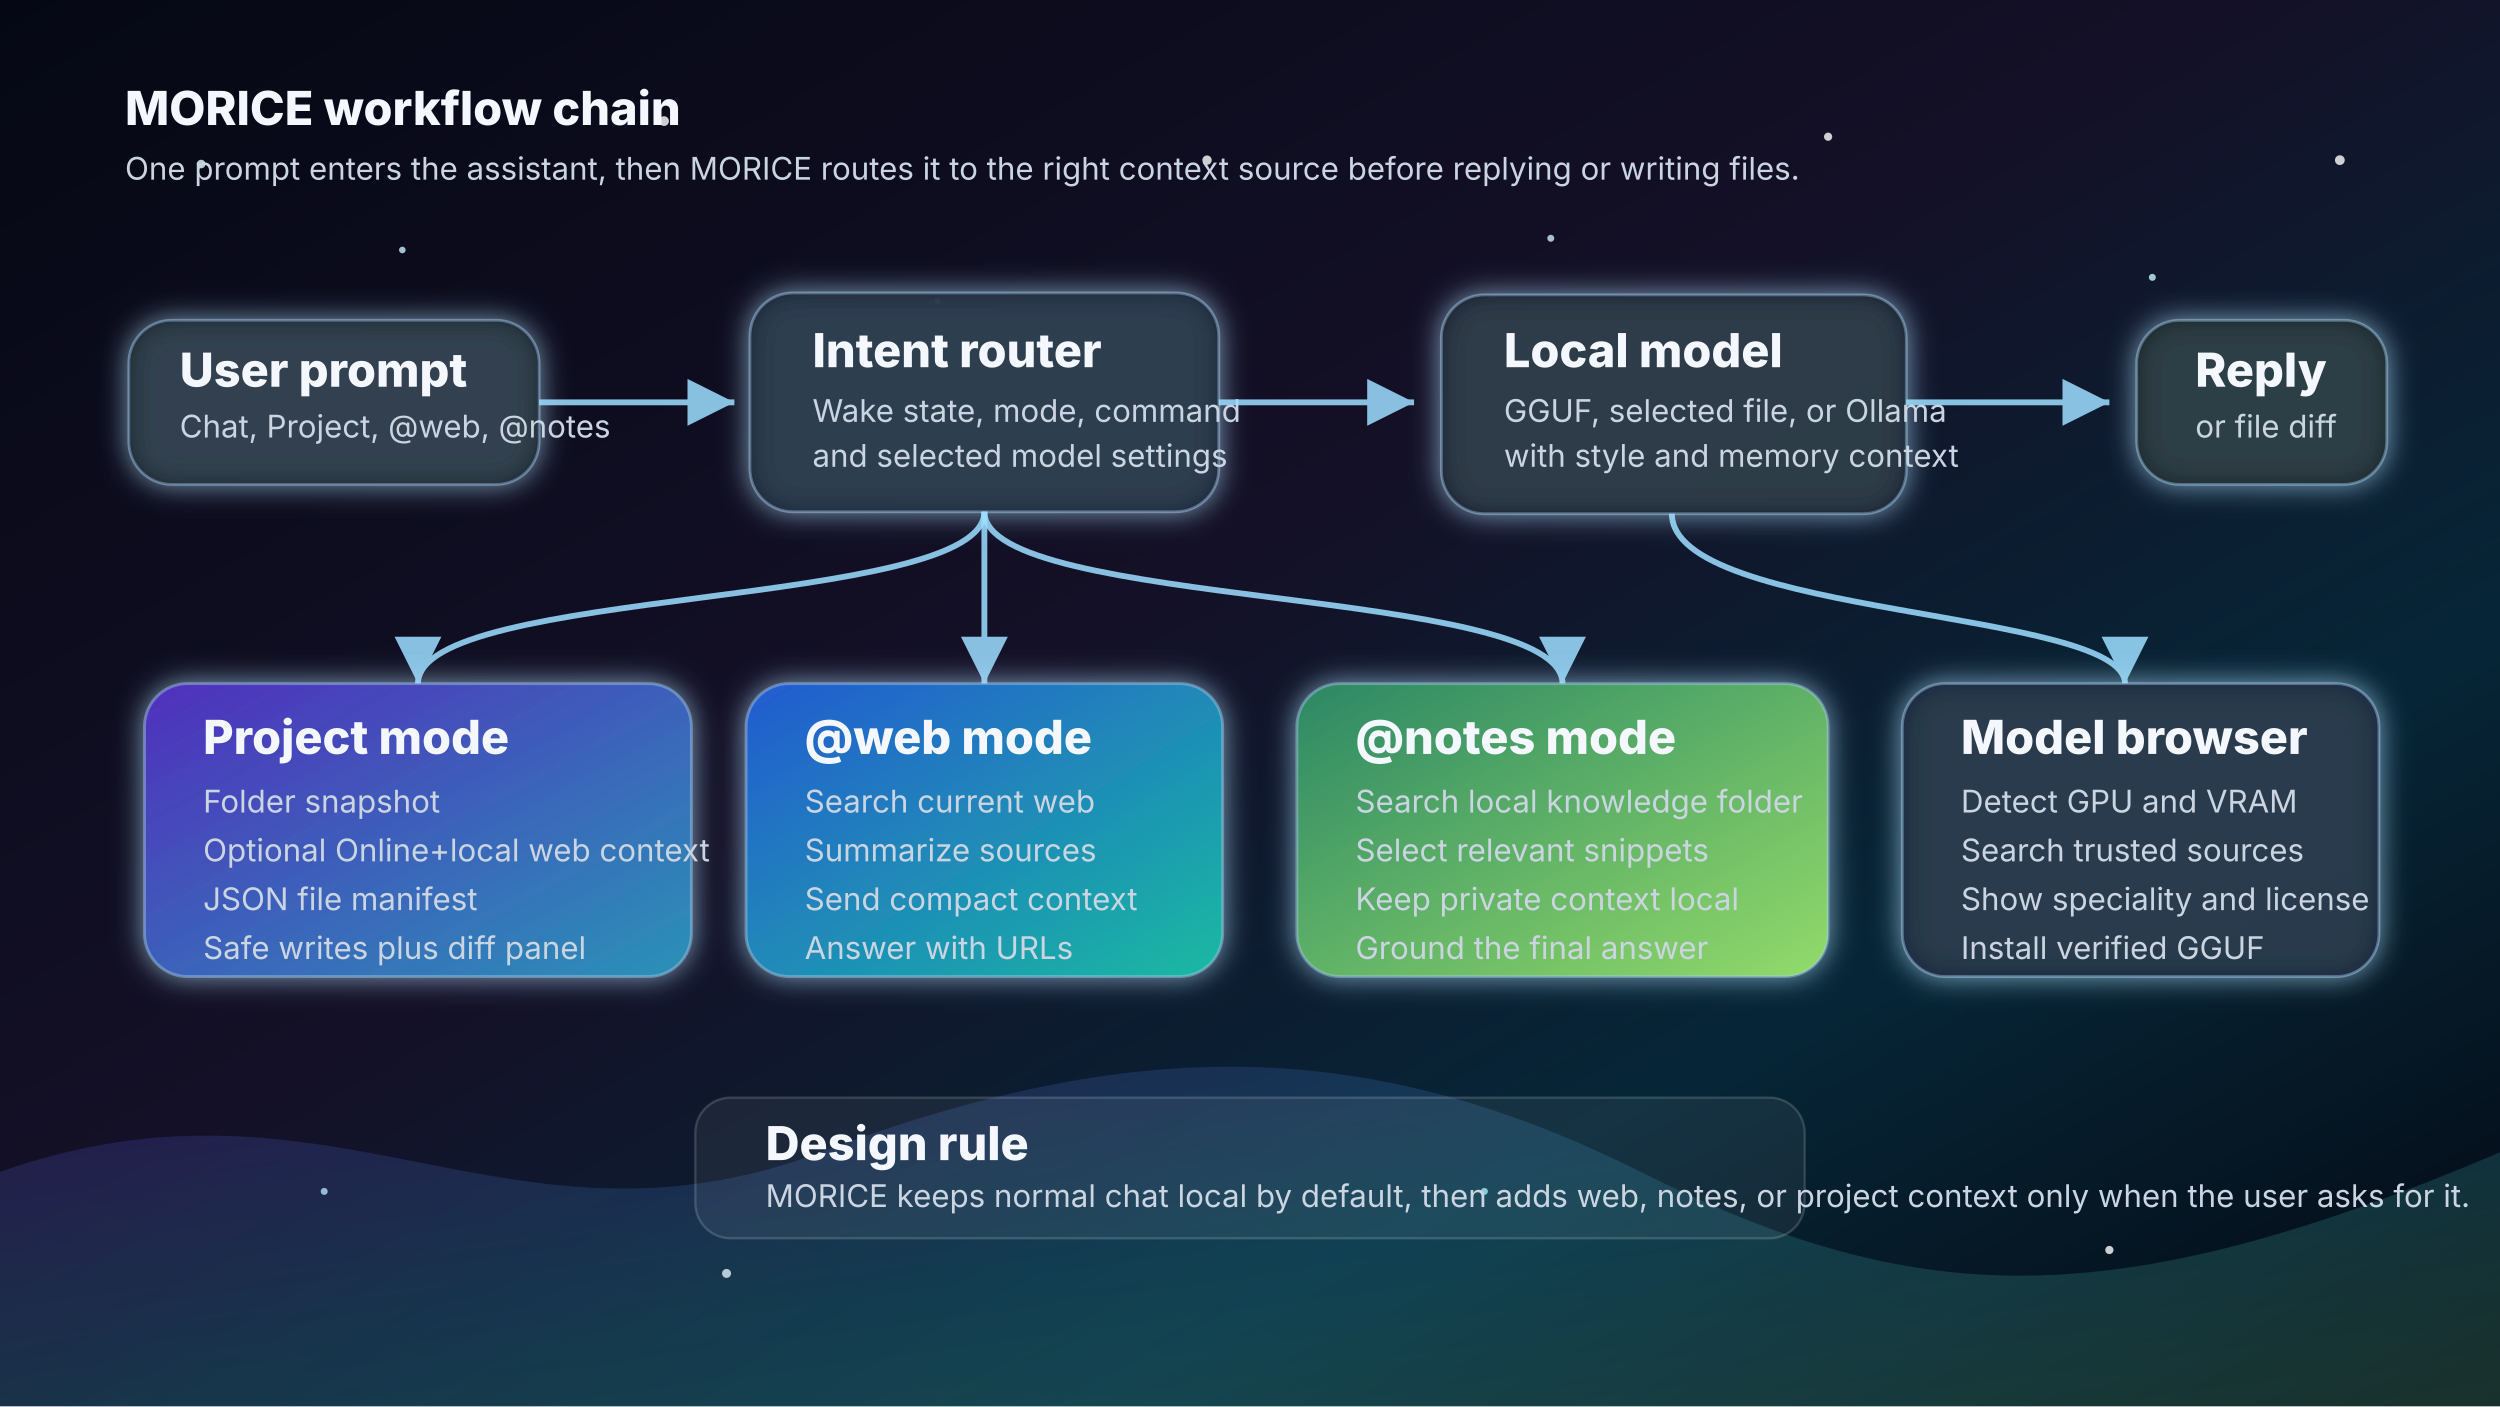
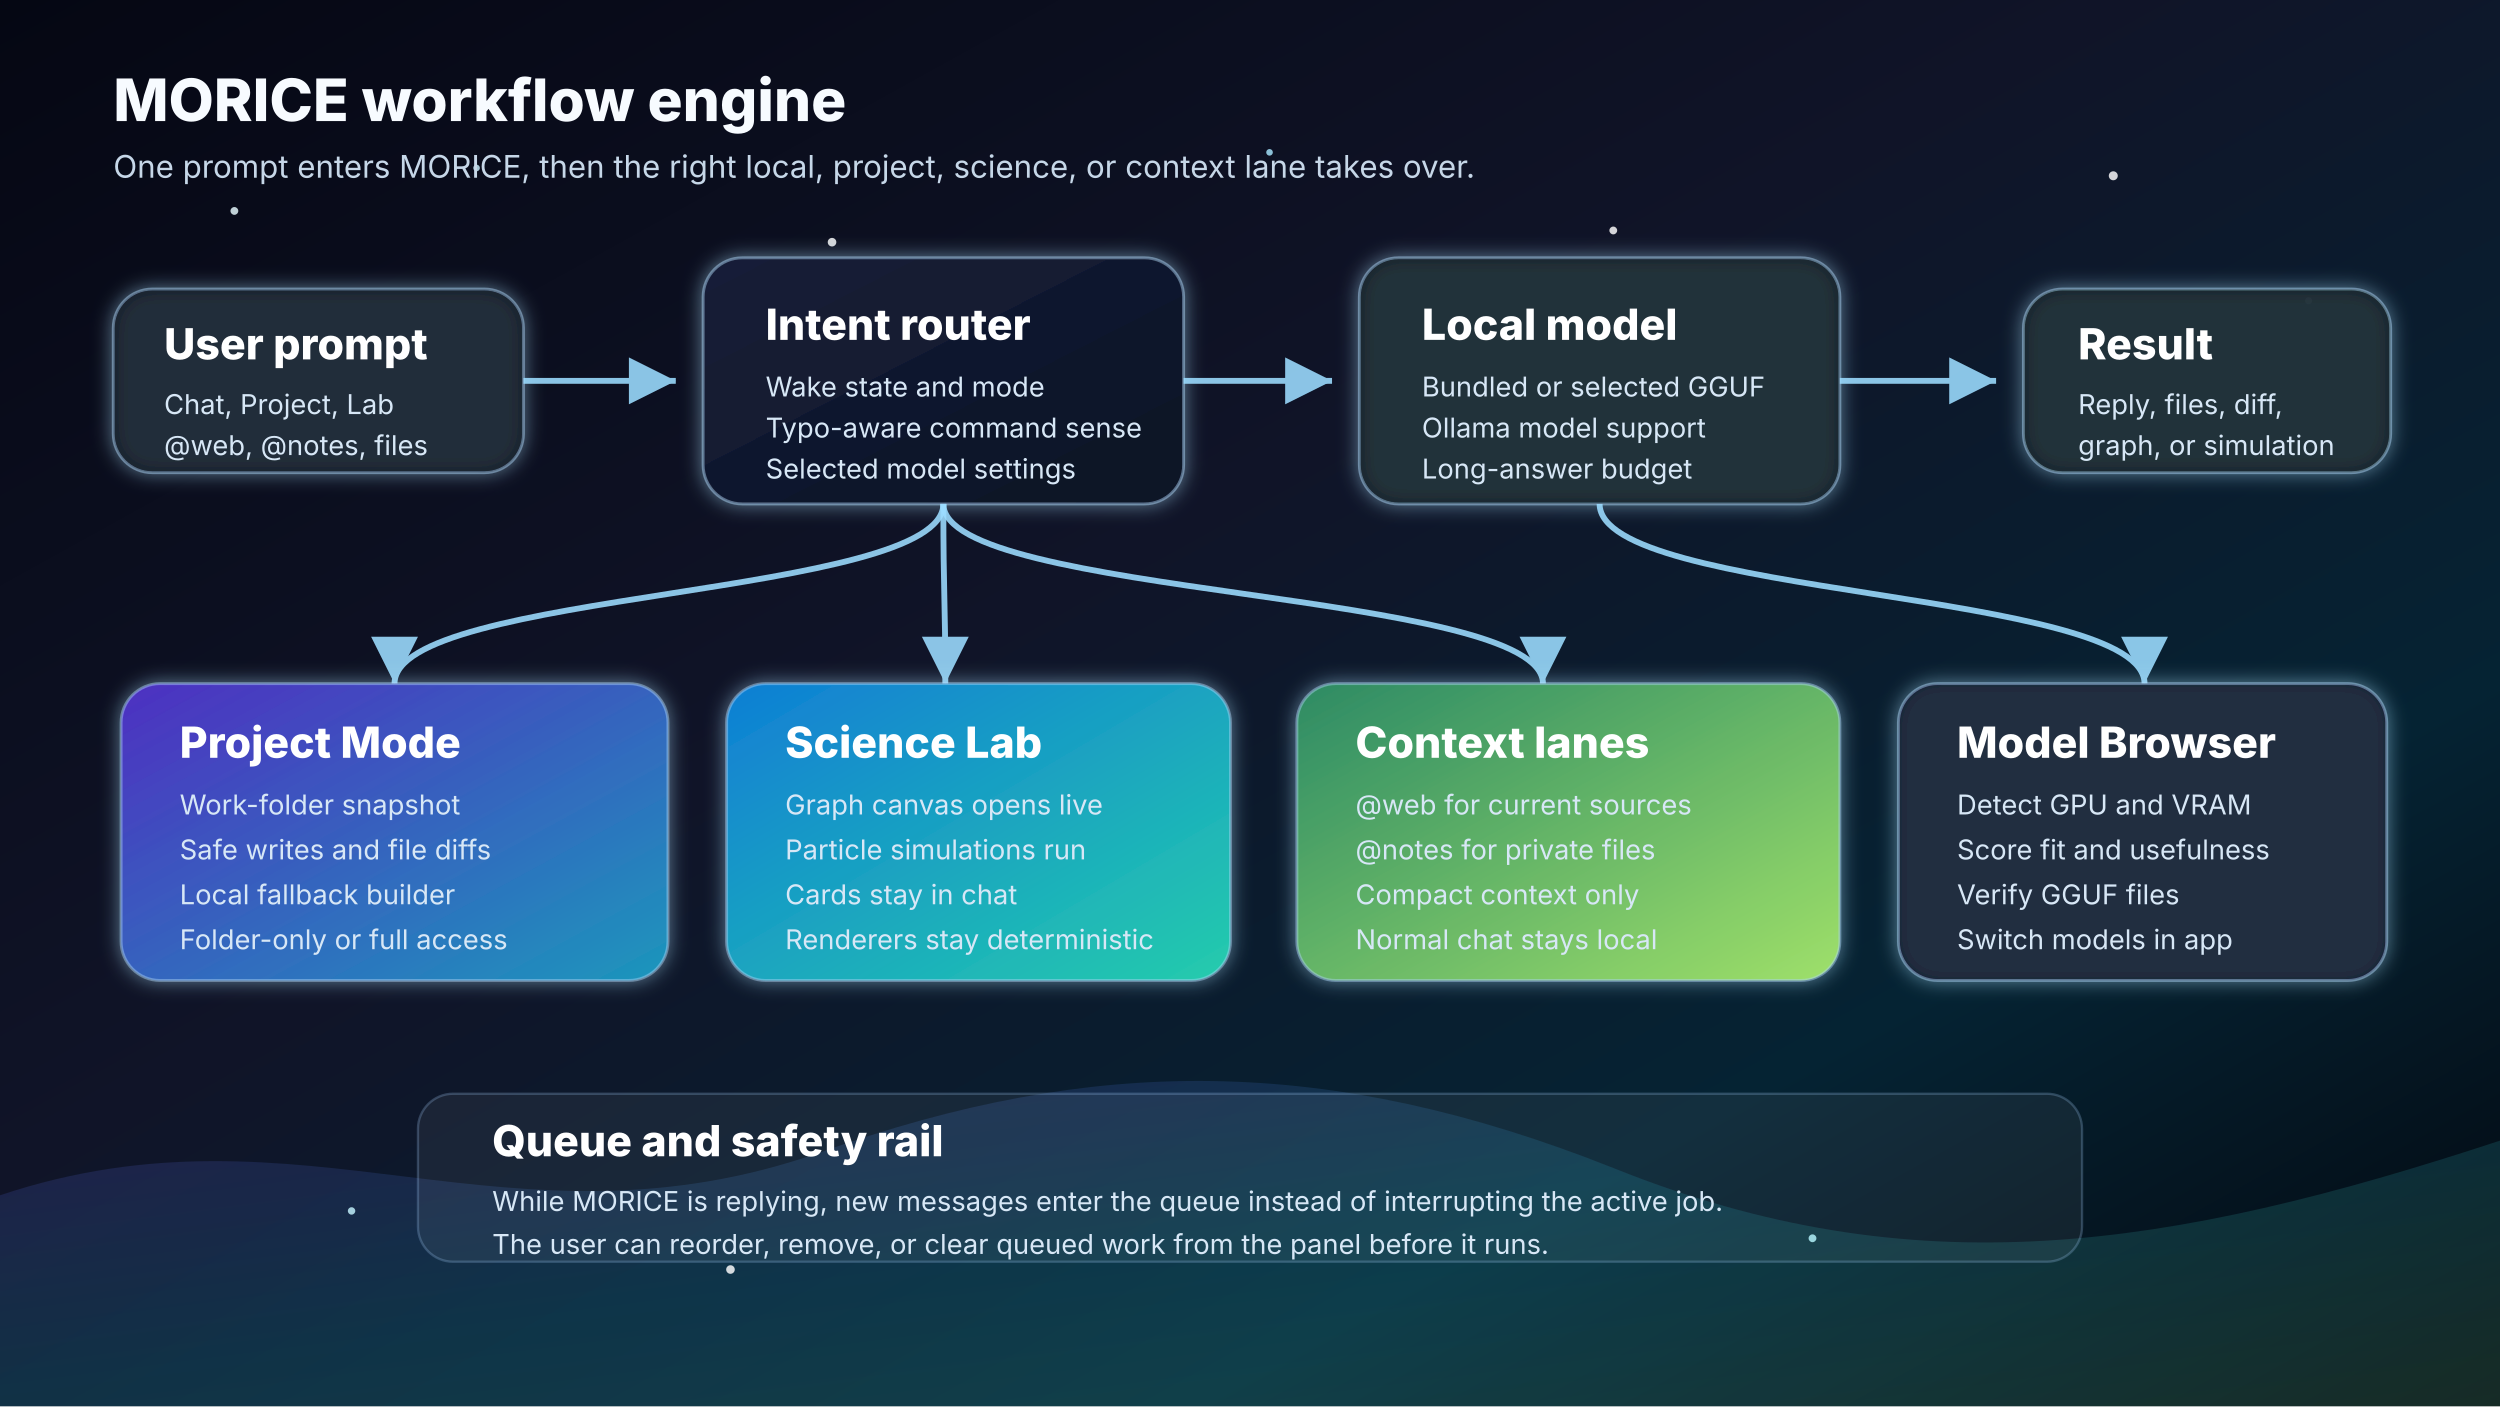
<svg xmlns="http://www.w3.org/2000/svg" width="1280" height="720" viewBox="0 0 1280 720" role="img" aria-labelledby="title desc">
  <defs>
    <linearGradient id="bg" x1="0" y1="0" x2="1" y2="1">
-       <stop offset="0%" stop-color="#050814" />
-       <stop offset="44%" stop-color="#141027" />
-       <stop offset="72%" stop-color="#062637" />
-       <stop offset="100%" stop-color="#050711" />
+       <stop offset="0%" stop-color="#050713" />
+       <stop offset="42%" stop-color="#101428" />
+       <stop offset="74%" stop-color="#052333" />
+       <stop offset="100%" stop-color="#04060d" />
    </linearGradient>
-     <linearGradient id="liquid" x1="0" y1="0" x2="1" y2="1">
-       <stop offset="0%" stop-color="#6f4dff" />
-       <stop offset="52%" stop-color="#3bbbd2" />
-       <stop offset="100%" stop-color="#76f0a4" />
+     <linearGradient id="panel" x1="0" y1="0" x2="1" y2="1">
+       <stop offset="0%" stop-color="#171f38" />
+       <stop offset="100%" stop-color="#0a1224" />
+     </linearGradient>
+     <linearGradient id="accent" x1="0" y1="0" x2="1" y2="1">
+       <stop offset="0%" stop-color="#7c4dff" />
+       <stop offset="48%" stop-color="#24b8d6" />
+       <stop offset="100%" stop-color="#7df2a8" />
    </linearGradient>
    <linearGradient id="project" x1="0" y1="0" x2="1" y2="1">
-       <stop offset="0%" stop-color="#5431c7" />
-       <stop offset="100%" stop-color="#2b9ac0" />
+       <stop offset="0%" stop-color="#5130c8" />
+       <stop offset="100%" stop-color="#1c9cc2" />
    </linearGradient>
-     <linearGradient id="web" x1="0" y1="0" x2="1" y2="1">
-       <stop offset="0%" stop-color="#255fdb" />
-       <stop offset="100%" stop-color="#1bc3a8" />
+     <linearGradient id="science" x1="0" y1="0" x2="1" y2="1">
+       <stop offset="0%" stop-color="#0f82db" />
+       <stop offset="100%" stop-color="#26d3b1" />
    </linearGradient>
-     <linearGradient id="notes" x1="0" y1="0" x2="1" y2="1">
-       <stop offset="0%" stop-color="#2d8f67" />
-       <stop offset="100%" stop-color="#9ce66d" />
+     <linearGradient id="context" x1="0" y1="0" x2="1" y2="1">
+       <stop offset="0%" stop-color="#2e8f66" />
+       <stop offset="100%" stop-color="#a5e86c" />
    </linearGradient>
-     <filter id="glow" x="-30%" y="-30%" width="160%" height="160%">
-       <feGaussianBlur stdDeviation="7" result="blur" />
-       <feColorMatrix in="blur" type="matrix" values="0 0 0 0 0.45 0 0 0 0 0.78 0 0 0 0 1 0 0 0 0.75 0" />
+     <filter id="glow" x="-24%" y="-24%" width="148%" height="148%">
+       <feGaussianBlur stdDeviation="5" result="blur" />
+       <feColorMatrix in="blur" type="matrix" values="0 0 0 0 0.42 0 0 0 0 0.78 0 0 0 0 1 0 0 0 0.56 0" />
      <feMerge>
        <feMergeNode />
        <feMergeNode in="SourceGraphic" />
      </feMerge>
    </filter>
    <marker id="arrow" markerWidth="12" markerHeight="12" refX="10" refY="6" orient="auto">
      <path d="M2,2 L10,6 L2,10 Z" fill="#9bdcff" />
    </marker>
    <style>
-       .label { font-family: Segoe UI, Inter, Arial, sans-serif; fill: #f5f7ff; font-size: 24px; font-weight: 800; }
-       .small { font-family: Segoe UI, Inter, Arial, sans-serif; fill: #cbd5e1; font-size: 16px; }
-       .tiny { font-family: Segoe UI, Inter, Arial, sans-serif; fill: #d9f7ff; font-size: 14px; }
-       .box { stroke: rgba(180,220,255,0.42); stroke-width: 1.5; rx: 22; filter: url(#glow); }
-       .line { fill: none; stroke: #9bdcff; stroke-width: 3; marker-end: url(#arrow); opacity: 0.86; }
-       .soft { fill: rgba(255,255,255,0.06); stroke: rgba(255,255,255,0.16); stroke-width: 1.2; rx: 18; }
+       .title { font-family: Segoe UI, Inter, Arial, sans-serif; fill: #f7fbff; font-size: 30px; font-weight: 800; }
+       .subtitle { font-family: Segoe UI, Inter, Arial, sans-serif; fill: #c6d7e8; font-size: 16px; }
+       .label { font-family: Segoe UI, Inter, Arial, sans-serif; fill: #ffffff; font-size: 22px; font-weight: 800; }
+       .small { font-family: Segoe UI, Inter, Arial, sans-serif; fill: #d7e7f6; font-size: 14px; }
+       .tiny { font-family: Segoe UI, Inter, Arial, sans-serif; fill: #b9d5e8; font-size: 13px; }
+       .box { stroke: rgba(180,220,255,0.45); stroke-width: 1.5; rx: 20; filter: url(#glow); }
+       .line { fill: none; stroke: #9bdcff; stroke-width: 3; marker-end: url(#arrow); opacity: 0.88; }
+       .rail { fill: rgba(255,255,255,0.055); stroke: rgba(170,210,255,0.24); stroke-width: 1.2; rx: 18; }
    </style>
  </defs>
  <rect width="1280" height="720" fill="url(#bg)" />
-   <g opacity="0.8">
-     <circle cx="103" cy="84" r="2.2" fill="#e8fbff" />
-     <circle cx="206" cy="128" r="1.7" fill="#c9f0ff" />
-     <circle cx="340" cy="62" r="2.5" fill="#ffffff" />
-     <circle cx="480" cy="154" r="1.6" fill="#a7e7ff" />
-     <circle cx="618" cy="82" r="2.4" fill="#ffffff" />
-     <circle cx="794" cy="122" r="1.8" fill="#cceaff" />
-     <circle cx="936" cy="70" r="2.1" fill="#ffffff" />
-     <circle cx="1102" cy="142" r="1.8" fill="#c5f4ff" />
-     <circle cx="1198" cy="82" r="2.5" fill="#ffffff" />
-     <circle cx="166" cy="610" r="1.8" fill="#c5f4ff" />
-     <circle cx="372" cy="652" r="2.3" fill="#ffffff" />
-     <circle cx="760" cy="610" r="1.8" fill="#b2f7ff" />
-     <circle cx="1080" cy="640" r="2.1" fill="#ffffff" />
+   <path d="M0 612 C155 560 260 646 420 590 C560 540 680 540 826 598 C980 660 1110 640 1280 584 L1280 720 L0 720 Z" fill="url(#accent)" opacity="0.16" />
+   <g opacity="0.82">
+     <circle cx="120" cy="108" r="2" fill="#e8fbff" />
+     <circle cx="244" cy="86" r="1.7" fill="#c9f0ff" />
+     <circle cx="426" cy="124" r="2.2" fill="#ffffff" />
+     <circle cx="650" cy="78" r="1.7" fill="#a7e7ff" />
+     <circle cx="826" cy="118" r="2" fill="#ffffff" />
+     <circle cx="1082" cy="90" r="2.3" fill="#ffffff" />
+     <circle cx="1182" cy="154" r="1.8" fill="#c5f4ff" />
+     <circle cx="180" cy="620" r="1.9" fill="#c5f4ff" />
+     <circle cx="374" cy="650" r="2.2" fill="#ffffff" />
+     <circle cx="928" cy="634" r="2" fill="#b2f7ff" />
  </g>
-   <path d="M0 600 C170 540 260 650 420 590 S700 530 840 600 S1080 675 1280 590 L1280 720 L0 720 Z" fill="url(#liquid)" opacity="0.18" />
-   <text x="64" y="64" class="label">MORICE workflow chain</text>
-   <text x="64" y="92" class="small">One prompt enters the assistant, then MORICE routes it to the right context source before replying or writing files.</text>
-   <rect x="66" y="164" width="210" height="84" class="box" fill="rgba(8,14,30,0.9)" />
-   <text x="92" y="198" class="label" font-size="22">User prompt</text>
-   <text x="92" y="224" class="small">Chat, Project, @web, @notes</text>
-   <line x1="276" y1="206" x2="376" y2="206" class="line" />
-   <rect x="384" y="150" width="240" height="112" class="box" fill="rgba(18,22,42,0.92)" />
-   <text x="416" y="188" class="label" font-size="22">Intent router</text>
-   <text x="416" y="216" class="small">Wake state, mode, command</text>
-   <text x="416" y="239" class="small">and selected model settings</text>
-   <line x1="624" y1="206" x2="724" y2="206" class="line" />
-   <rect x="738" y="151" width="238" height="112" class="box" fill="rgba(8,18,28,0.92)" />
-   <text x="770" y="188" class="label" font-size="22">Local model</text>
-   <text x="770" y="216" class="small">GGUF, selected file, or Ollama</text>
-   <text x="770" y="239" class="small">with style and memory context</text>
-   <line x1="976" y1="206" x2="1080" y2="206" class="line" />
-   <rect x="1094" y="164" width="128" height="84" class="box" fill="rgba(10,25,24,0.92)" />
-   <text x="1124" y="198" class="label" font-size="22">Reply</text>
-   <text x="1124" y="224" class="small">or file diff</text>
-   <path d="M504 262 C504 312 214 300 214 350" class="line" />
-   <rect x="74" y="350" width="280" height="150" class="box" fill="url(#project)" opacity="0.94" />
-   <text x="104" y="386" class="label" font-size="22">Project mode</text>
-   <text x="104" y="416" class="small">Folder snapshot</text>
-   <text x="104" y="441" class="small">Optional Online+local web context</text>
-   <text x="104" y="466" class="small">JSON file manifest</text>
-   <text x="104" y="491" class="small">Safe writes plus diff panel</text>
-   <path d="M504 262 C504 318 504 316 504 350" class="line" />
-   <rect x="382" y="350" width="244" height="150" class="box" fill="url(#web)" opacity="0.94" />
-   <text x="412" y="386" class="label" font-size="22">@web mode</text>
-   <text x="412" y="416" class="small">Search current web</text>
-   <text x="412" y="441" class="small">Summarize sources</text>
-   <text x="412" y="466" class="small">Send compact context</text>
-   <text x="412" y="491" class="small">Answer with URLs</text>
-   <path d="M504 262 C504 312 800 300 800 350" class="line" />
-   <rect x="664" y="350" width="272" height="150" class="box" fill="url(#notes)" opacity="0.94" />
-   <text x="694" y="386" class="label" font-size="22">@notes mode</text>
-   <text x="694" y="416" class="small">Search local knowledge folder</text>
-   <text x="694" y="441" class="small">Select relevant snippets</text>
-   <text x="694" y="466" class="small">Keep private context local</text>
-   <text x="694" y="491" class="small">Ground the final answer</text>
-   <path d="M856 263 C856 316 1088 312 1088 350" class="line" />
-   <rect x="974" y="350" width="244" height="150" class="box" fill="rgba(18,26,50,0.94)" />
-   <text x="1004" y="386" class="label" font-size="22">Model browser</text>
-   <text x="1004" y="416" class="small">Detect GPU and VRAM</text>
-   <text x="1004" y="441" class="small">Search trusted sources</text>
-   <text x="1004" y="466" class="small">Show speciality and license</text>
-   <text x="1004" y="491" class="small">Install verified GGUF</text>
-   <rect x="356" y="562" width="568" height="72" class="soft" />
-   <text x="392" y="594" class="label" font-size="20">Design rule</text>
-   <text x="392" y="618" class="small">MORICE keeps normal chat local by default, then adds web, notes, or project context only when the user asks for it.</text>
+   <text x="58" y="62" class="title">MORICE workflow engine</text>
+   <text x="58" y="91" class="subtitle">One prompt enters MORICE, then the right local, project, science, or context lane takes over.</text>
+   <rect x="58" y="148" width="210" height="94" class="box" fill="rgba(10,15,30,0.94)" />
+   <text x="84" y="184" class="label">User prompt</text>
+   <text x="84" y="212" class="small">Chat, Project, Lab</text>
+   <text x="84" y="233" class="small">@web, @notes, files</text>
+   <line x1="268" y1="195" x2="346" y2="195" class="line" />
+   <rect x="360" y="132" width="246" height="126" class="box" fill="url(#panel)" />
+   <text x="392" y="174" class="label">Intent router</text>
+   <text x="392" y="203" class="small">Wake state and mode</text>
+   <text x="392" y="224" class="small">Typo-aware command sense</text>
+   <text x="392" y="245" class="small">Selected model settings</text>
+   <line x1="606" y1="195" x2="682" y2="195" class="line" />
+   <rect x="696" y="132" width="246" height="126" class="box" fill="rgba(8,20,30,0.94)" />
+   <text x="728" y="174" class="label">Local model</text>
+   <text x="728" y="203" class="small">Bundled or selected GGUF</text>
+   <text x="728" y="224" class="small">Ollama model support</text>
+   <text x="728" y="245" class="small">Long-answer budget</text>
+   <line x1="942" y1="195" x2="1022" y2="195" class="line" />
+   <rect x="1036" y="148" width="188" height="94" class="box" fill="rgba(10,24,26,0.94)" />
+   <text x="1064" y="184" class="label">Result</text>
+   <text x="1064" y="212" class="small">Reply, files, diff,</text>
+   <text x="1064" y="233" class="small">graph, or simulation</text>
+   <path d="M483 258 C483 306 202 302 202 350" class="line" />
+   <rect x="62" y="350" width="280" height="152" class="box" fill="url(#project)" opacity="0.96" />
+   <text x="92" y="388" class="label">Project Mode</text>
+   <text x="92" y="417" class="small">Work-folder snapshot</text>
+   <text x="92" y="440" class="small">Safe writes and file diffs</text>
+   <text x="92" y="463" class="small">Local fallback builder</text>
+   <text x="92" y="486" class="small">Folder-only or full access</text>
+   <path d="M483 258 C483 306 484 306 484 350" class="line" />
+   <rect x="372" y="350" width="258" height="152" class="box" fill="url(#science)" opacity="0.96" />
+   <text x="402" y="388" class="label">Science Lab</text>
+   <text x="402" y="417" class="small">Graph canvas opens live</text>
+   <text x="402" y="440" class="small">Particle simulations run</text>
+   <text x="402" y="463" class="small">Cards stay in chat</text>
+   <text x="402" y="486" class="small">Renderers stay deterministic</text>
+   <path d="M483 258 C483 306 790 302 790 350" class="line" />
+   <rect x="664" y="350" width="278" height="152" class="box" fill="url(#context)" opacity="0.96" />
+   <text x="694" y="388" class="label">Context lanes</text>
+   <text x="694" y="417" class="small">@web for current sources</text>
+   <text x="694" y="440" class="small">@notes for private files</text>
+   <text x="694" y="463" class="small">Compact context only</text>
+   <text x="694" y="486" class="small">Normal chat stays local</text>
+   <path d="M819 258 C819 306 1098 302 1098 350" class="line" />
+   <rect x="972" y="350" width="250" height="152" class="box" fill="rgba(18,26,50,0.96)" />
+   <text x="1002" y="388" class="label">Model Browser</text>
+   <text x="1002" y="417" class="small">Detect GPU and VRAM</text>
+   <text x="1002" y="440" class="small">Score fit and usefulness</text>
+   <text x="1002" y="463" class="small">Verify GGUF files</text>
+   <text x="1002" y="486" class="small">Switch models in app</text>
+   <rect x="214" y="560" width="852" height="86" class="rail" />
+   <text x="252" y="592" class="label" font-size="20">Queue and safety rail</text>
+   <text x="252" y="620" class="small">While MORICE is replying, new messages enter the queue instead of interrupting the active job.</text>
+   <text x="252" y="642" class="small">The user can reorder, remove, or clear queued work from the panel before it runs.</text>
</svg>
